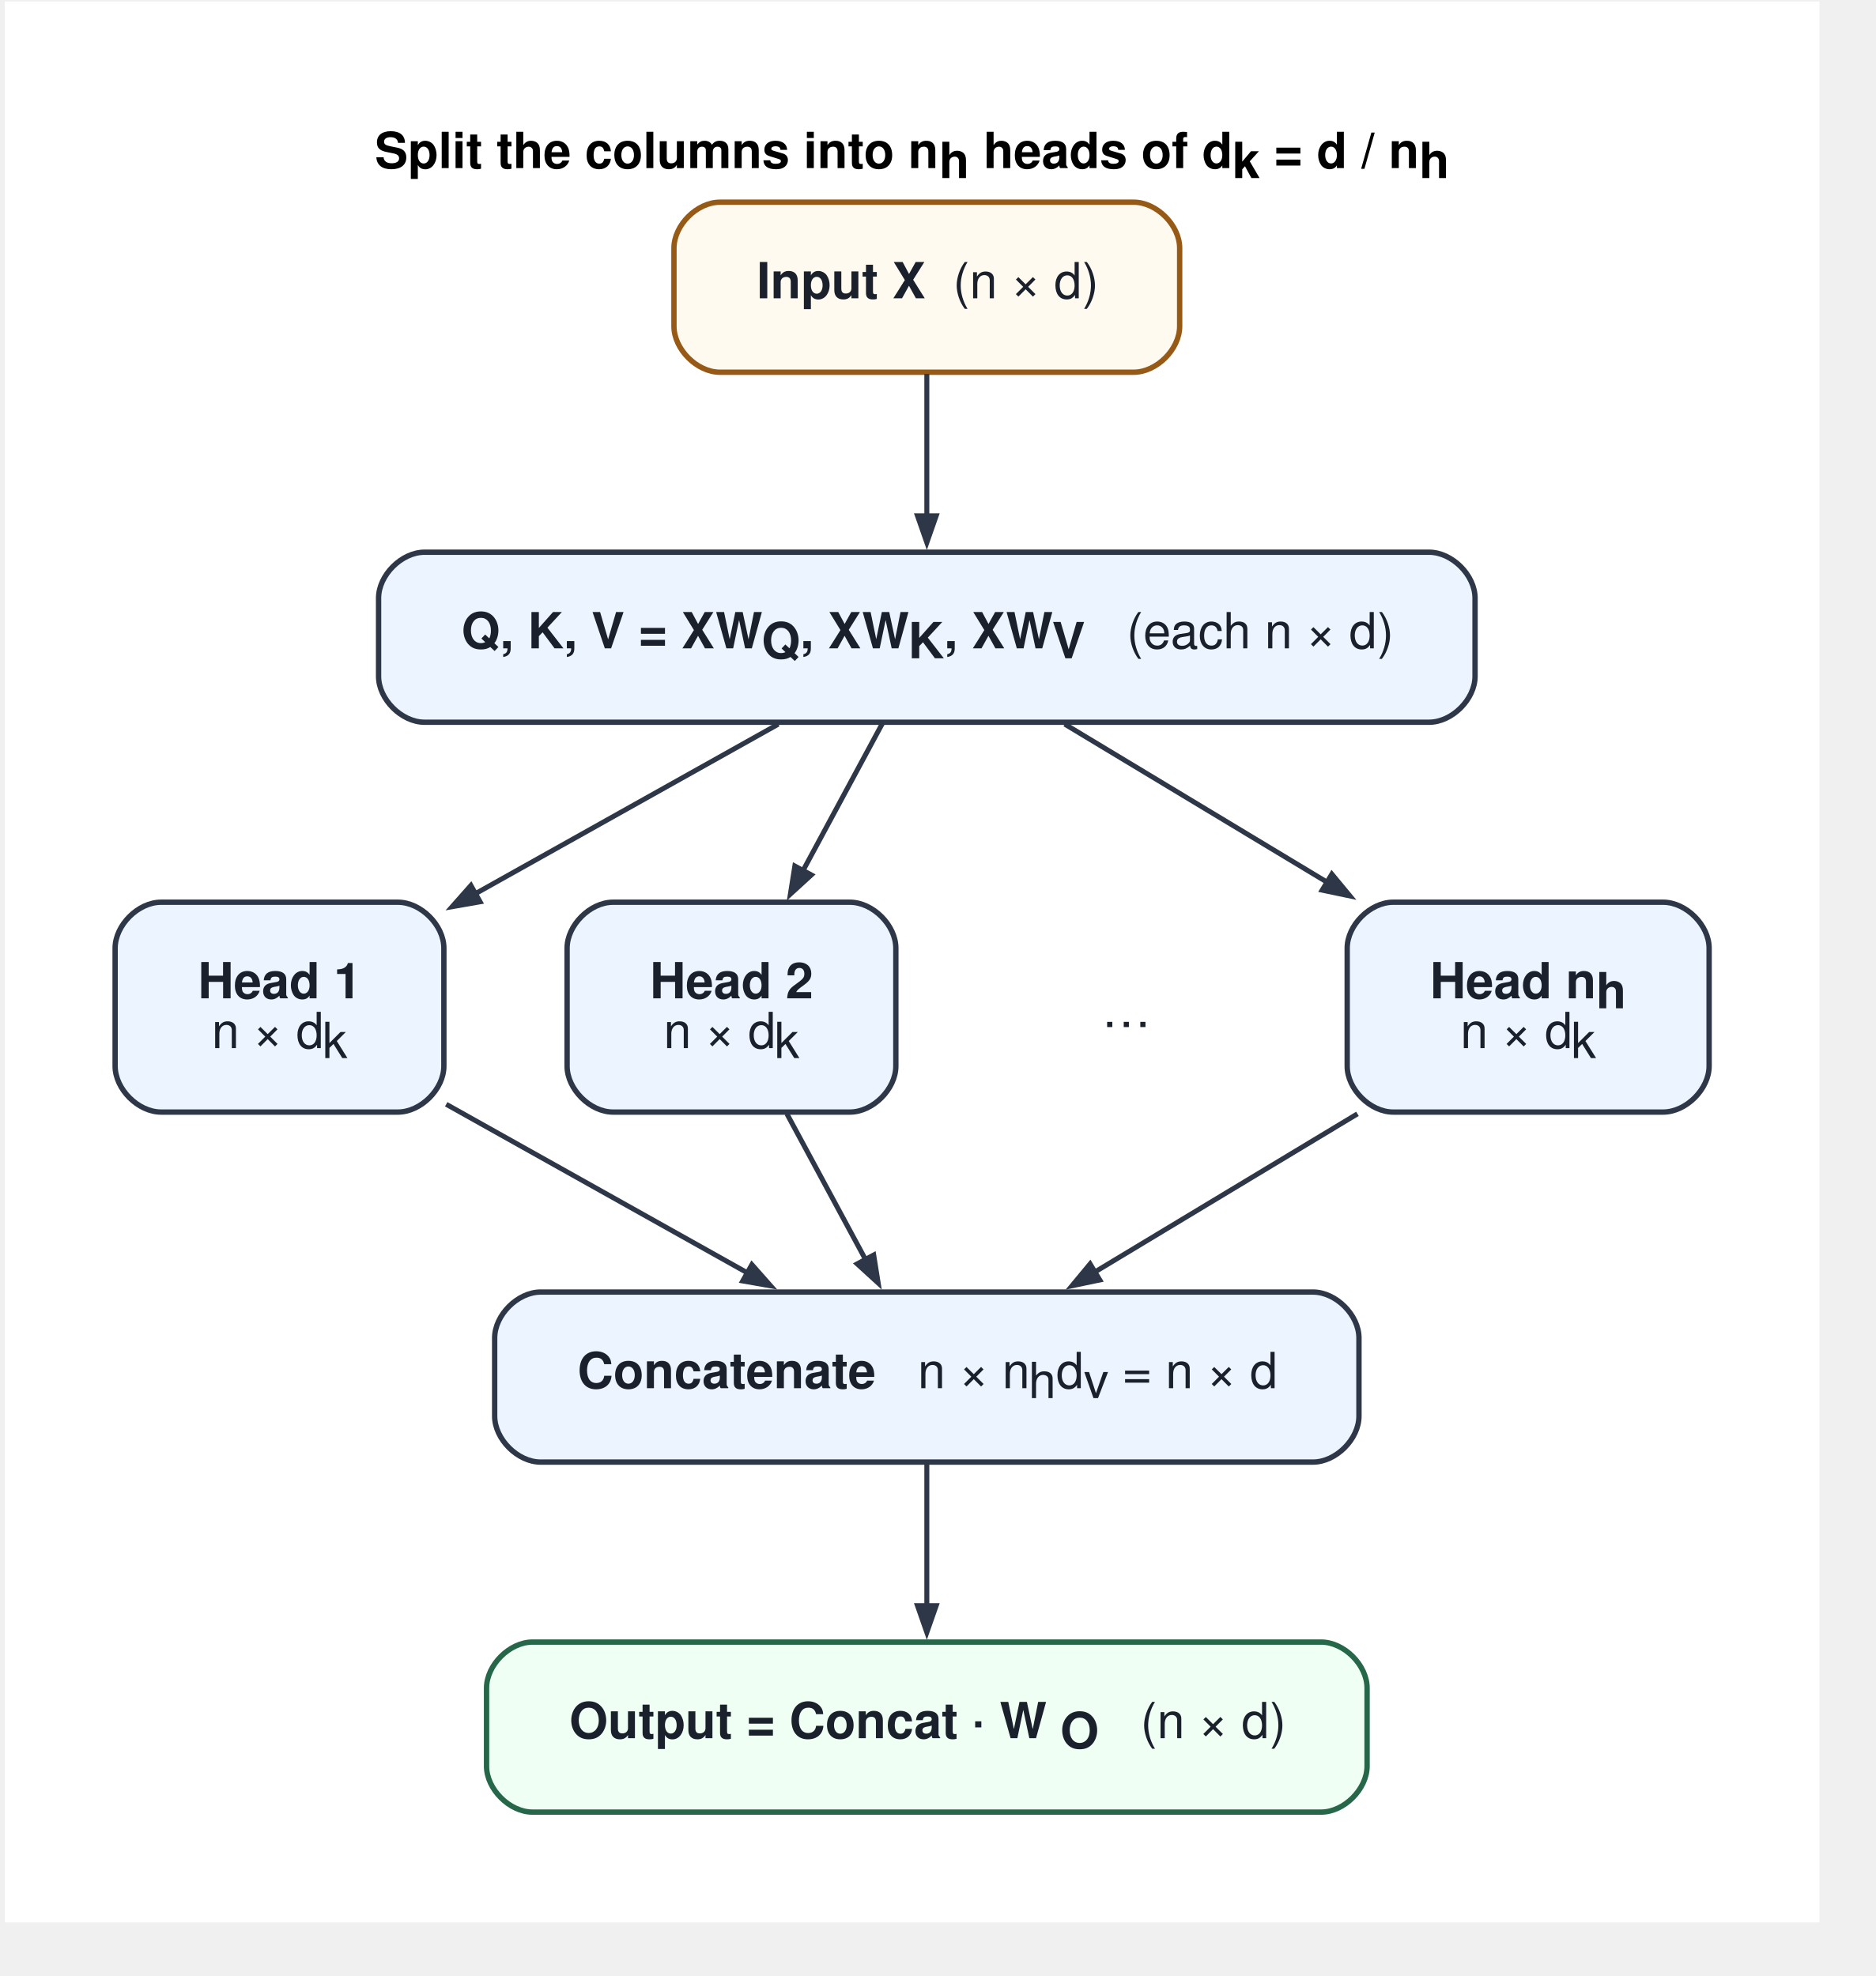
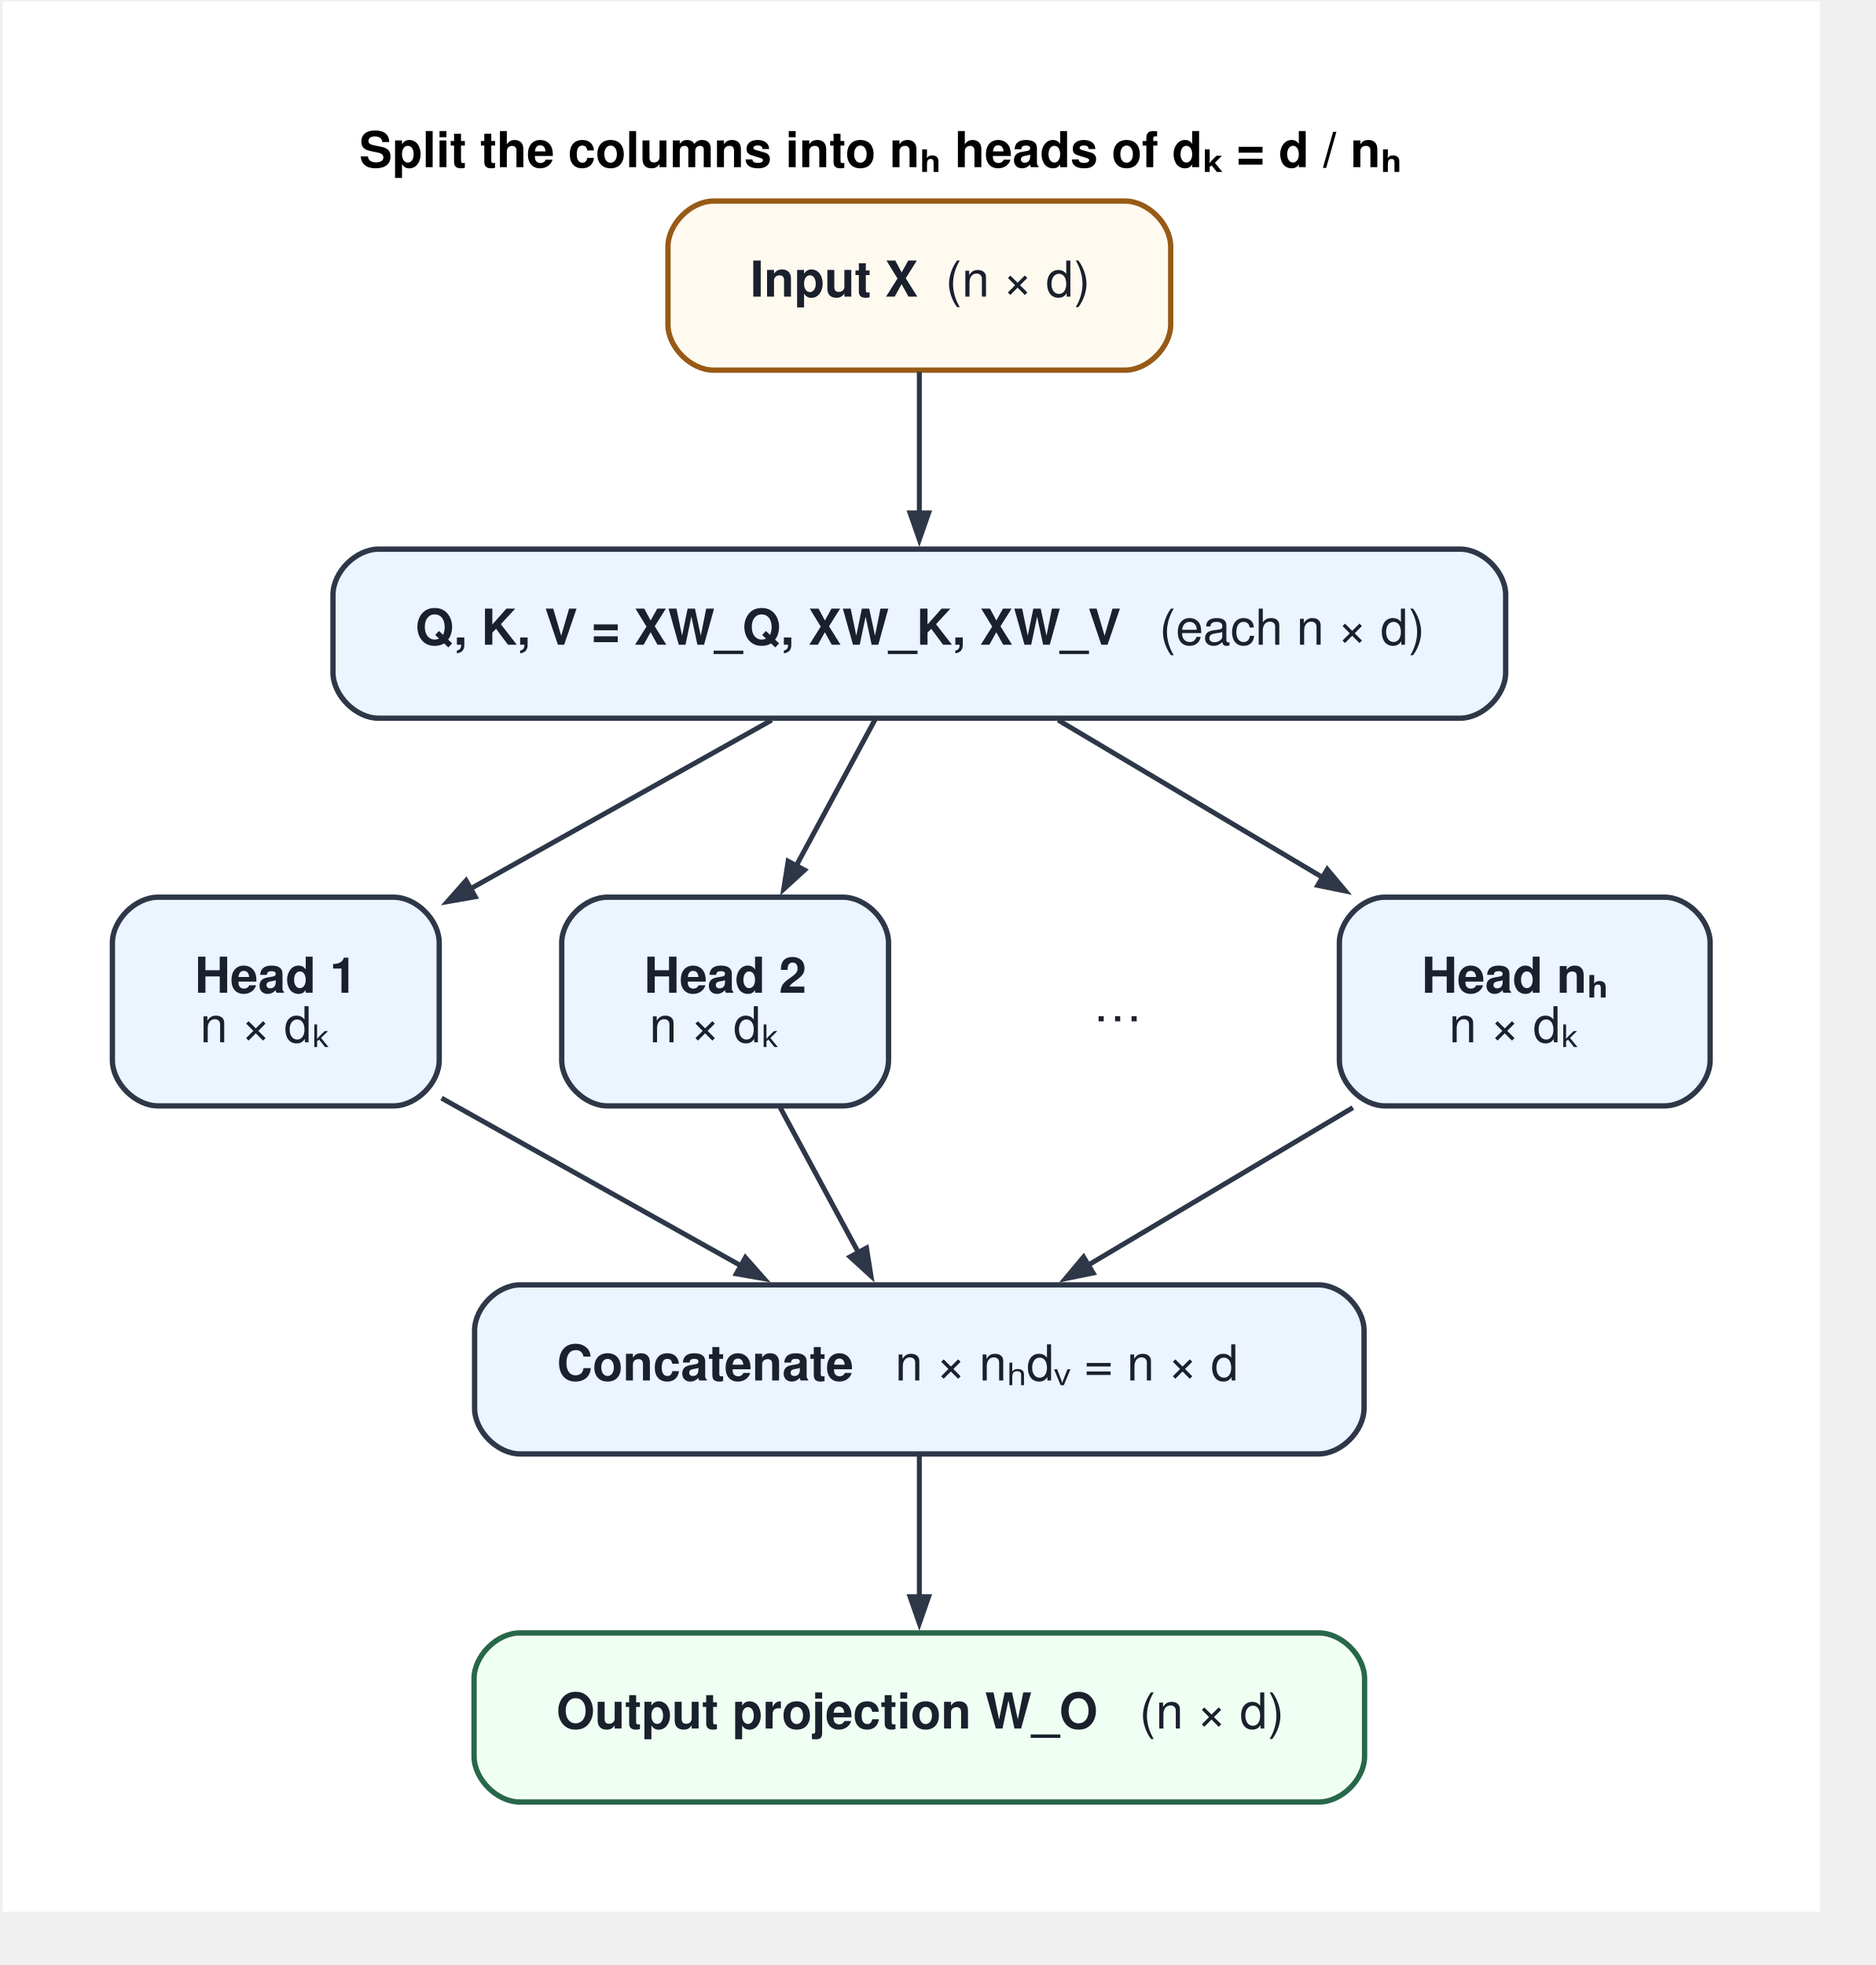
- <svg xmlns="http://www.w3.org/2000/svg" width="503" height="530" viewBox="14.00 14.00 488.00 516.00">
+ <svg xmlns="http://www.w3.org/2000/svg" width="506" height="530" viewBox="14.00 14.00 492.00 516.00">
  <g id="graph0" class="graph" transform="scale(1 1) rotate(0) translate(43.2 487.2)">
-     <polygon fill="#ffffff" stroke="none" points="-28.8,28.8 -28.8,-472.8 444.96,-472.8 444.96,28.8 -28.8,28.8" />
-     <text xml:space="preserve" text-anchor="start" x="67.78" y="-429.3" font-family="Helvetica,sans-Serif" font-weight="bold" font-size="13.00">Split the columns into n</text>
-     <text xml:space="preserve" text-anchor="start" x="215.11" y="-429.3" font-family="Helvetica,sans-Serif" font-weight="bold" baseline-shift="sub" font-size="13.00">h</text>
-     <text xml:space="preserve" text-anchor="start" x="223.05" y="-429.3" font-family="Helvetica,sans-Serif" font-weight="bold" font-size="13.00"> heads of d</text>
-     <text xml:space="preserve" text-anchor="start" x="291.67" y="-429.3" font-family="Helvetica,sans-Serif" font-weight="bold" baseline-shift="sub" font-size="13.00">k</text>
-     <text xml:space="preserve" text-anchor="start" x="298.9" y="-429.3" font-family="Helvetica,sans-Serif" font-weight="bold" font-size="13.00"> = d / n</text>
-     <text xml:space="preserve" text-anchor="start" x="340.43" y="-429.3" font-family="Helvetica,sans-Serif" font-weight="bold" baseline-shift="sub" font-size="13.00">h</text>
+     <polygon fill="#ffffff" stroke="none" points="-28.8,28.8 -28.8,-472.8 448.4,-472.8 448.4,28.8 -28.8,28.8" />
+     <text xml:space="preserve" text-anchor="start" x="64.81" y="-429.3" font-family="Helvetica,sans-Serif" font-weight="bold" font-size="13.00">Split the columns into nₕ heads of dₖ = d / nₕ</text>
    <g id="node1" class="node">
      <path fill="#fffaf0" stroke="#975a16" stroke-width="1.4" d="M265.93,-420.4C265.93,-420.4 157.9,-420.4 157.9,-420.4 151.9,-420.4 145.9,-414.4 145.9,-408.4 145.9,-408.4 145.9,-388 145.9,-388 145.9,-382 151.9,-376 157.9,-376 157.9,-376 265.93,-376 265.93,-376 271.93,-376 277.93,-382 277.93,-388 277.93,-388 277.93,-408.4 277.93,-408.4 277.93,-414.4 271.93,-420.4 265.93,-420.4" />
      <text xml:space="preserve" text-anchor="start" x="167.5" y="-395.3" font-family="Helvetica,sans-Serif" font-weight="bold" font-size="13.00" fill="#1a202c">Input X</text>
      <text xml:space="preserve" text-anchor="start" x="211.54" y="-395.3" font-family="Helvetica,sans-Serif" font-size="13.00" fill="#1a202c">  (n × d)</text>
    </g>
    <g id="node2" class="node">
-       <path fill="#ebf4ff" stroke="#2d3748" stroke-width="1.4" d="M343.05,-329C343.05,-329 80.78,-329 80.78,-329 74.78,-329 68.78,-323 68.78,-317 68.78,-317 68.78,-296.6 68.78,-296.6 68.78,-290.6 74.78,-284.6 80.78,-284.6 80.78,-284.6 343.05,-284.6 343.05,-284.6 349.05,-284.6 355.05,-290.6 355.05,-296.6 355.05,-296.6 355.05,-317 355.05,-317 355.05,-323 349.05,-329 343.05,-329" />
-       <text xml:space="preserve" text-anchor="start" x="90.38" y="-303.9" font-family="Helvetica,sans-Serif" font-weight="bold" font-size="13.00" fill="#1a202c">Q, K, V = XW</text>
-       <text xml:space="preserve" text-anchor="start" x="168.75" y="-303.9" font-family="Helvetica,sans-Serif" font-weight="bold" baseline-shift="sub" font-size="13.00" fill="#1a202c">Q</text>
-       <text xml:space="preserve" text-anchor="start" x="178.86" y="-303.9" font-family="Helvetica,sans-Serif" font-weight="bold" font-size="13.00" fill="#1a202c">, XW</text>
-       <text xml:space="preserve" text-anchor="start" x="207.03" y="-303.9" font-family="Helvetica,sans-Serif" font-weight="bold" baseline-shift="sub" font-size="13.00" fill="#1a202c">K</text>
-       <text xml:space="preserve" text-anchor="start" x="216.42" y="-303.9" font-family="Helvetica,sans-Serif" font-weight="bold" font-size="13.00" fill="#1a202c">, XW</text>
-       <text xml:space="preserve" text-anchor="start" x="244.58" y="-303.9" font-family="Helvetica,sans-Serif" font-weight="bold" baseline-shift="sub" font-size="13.00" fill="#1a202c">V</text>
-       <text xml:space="preserve" text-anchor="start" x="253.25" y="-303.9" font-family="Helvetica,sans-Serif" font-size="13.00" fill="#1a202c">   (each n × d)</text>
+       <path fill="#ebf4ff" stroke="#2d3748" stroke-width="1.4" d="M353.9,-329C353.9,-329 69.93,-329 69.93,-329 63.93,-329 57.93,-323 57.93,-317 57.93,-317 57.93,-296.6 57.93,-296.6 57.93,-290.6 63.93,-284.6 69.93,-284.6 69.93,-284.6 353.9,-284.6 353.9,-284.6 359.9,-284.6 365.9,-290.6 365.9,-296.6 365.9,-296.6 365.9,-317 365.9,-317 365.9,-323 359.9,-329 353.9,-329" />
+       <text xml:space="preserve" text-anchor="start" x="79.53" y="-303.9" font-family="Helvetica,sans-Serif" font-weight="bold" font-size="13.00" fill="#1a202c">Q, K, V = XW_Q, XW_K, XW_V</text>
+       <text xml:space="preserve" text-anchor="start" x="264.1" y="-303.9" font-family="Helvetica,sans-Serif" font-size="13.00" fill="#1a202c">   (each n × d)</text>
    </g>
    <g id="edge9" class="edge">
      <path fill="none" stroke="#2d3748" stroke-width="1.3" d="M211.92,-375.56C211.92,-364.44 211.92,-350.7 211.92,-338.51" />
      <polygon fill="#2d3748" stroke="#2d3748" stroke-width="1.3" points="214.37,-338.52 211.92,-331.52 209.47,-338.52 214.37,-338.52" />
    </g>
    <g id="node3" class="node">
      <path fill="#ebf4ff" stroke="#2d3748" stroke-width="1.4" d="M73.83,-237.6C73.83,-237.6 12,-237.6 12,-237.6 6,-237.6 0,-231.6 0,-225.6 0,-225.6 0,-194.8 0,-194.8 0,-188.8 6,-182.8 12,-182.8 12,-182.8 73.83,-182.8 73.83,-182.8 79.83,-182.8 85.83,-188.8 85.83,-194.8 85.83,-194.8 85.83,-225.6 85.83,-225.6 85.83,-231.6 79.83,-237.6 73.83,-237.6" />
      <text xml:space="preserve" text-anchor="start" x="21.6" y="-212.5" font-family="Helvetica,sans-Serif" font-weight="bold" font-size="13.00" fill="#1a202c">Head 1</text>
-       <text xml:space="preserve" text-anchor="start" x="25.21" y="-199.5" font-family="Helvetica,sans-Serif" font-size="13.00" fill="#1a202c">n × d</text>
-       <text xml:space="preserve" text-anchor="start" x="54.12" y="-199.5" font-family="Helvetica,sans-Serif" baseline-shift="sub" font-size="13.00" fill="#1a202c">k</text>
+       <text xml:space="preserve" text-anchor="start" x="23.04" y="-199.5" font-family="Helvetica,sans-Serif" font-size="13.00" fill="#1a202c">n × dₖ</text>
    </g>
    <g id="edge1" class="edge">
      <path fill="none" stroke="#2d3748" stroke-width="1.3" d="M173.14,-284.1C149.65,-270.95 119.41,-254.02 93.99,-239.79" />
      <polygon fill="#2d3748" stroke="#2d3748" stroke-width="1.3" points="95.29,-237.71 87.98,-236.43 92.89,-241.98 95.29,-237.71" />
    </g>
    <g id="node4" class="node">
      <path fill="#ebf4ff" stroke="#2d3748" stroke-width="1.4" d="M191.83,-237.6C191.83,-237.6 130,-237.6 130,-237.6 124,-237.6 118,-231.6 118,-225.6 118,-225.6 118,-194.8 118,-194.8 118,-188.8 124,-182.8 130,-182.8 130,-182.8 191.83,-182.8 191.83,-182.8 197.83,-182.8 203.83,-188.8 203.83,-194.8 203.83,-194.8 203.83,-225.6 203.83,-225.6 203.83,-231.6 197.83,-237.6 191.83,-237.6" />
      <text xml:space="preserve" text-anchor="start" x="139.6" y="-212.5" font-family="Helvetica,sans-Serif" font-weight="bold" font-size="13.00" fill="#1a202c">Head 2</text>
-       <text xml:space="preserve" text-anchor="start" x="143.21" y="-199.5" font-family="Helvetica,sans-Serif" font-size="13.00" fill="#1a202c">n × d</text>
-       <text xml:space="preserve" text-anchor="start" x="172.12" y="-199.5" font-family="Helvetica,sans-Serif" baseline-shift="sub" font-size="13.00" fill="#1a202c">k</text>
+       <text xml:space="preserve" text-anchor="start" x="141.04" y="-199.5" font-family="Helvetica,sans-Serif" font-size="13.00" fill="#1a202c">n × dₖ</text>
    </g>
    <g id="edge3" class="edge">
      <path fill="none" stroke="#2d3748" stroke-width="1.3" d="M200.34,-284.33C194.21,-272.96 186.53,-258.71 179.57,-245.81" />
      <polygon fill="#2d3748" stroke="#2d3748" stroke-width="1.3" points="181.77,-244.73 176.3,-239.73 177.46,-247.05 181.77,-244.73" />
    </g>
    <g id="node5" class="node">
      <path fill="white" stroke="#2d3748" stroke-width="0" d="M277.93,-232.4C277.93,-232.4 247.9,-232.4 247.9,-232.4 241.9,-232.4 235.9,-226.4 235.9,-220.4 235.9,-220.4 235.9,-200 235.9,-200 235.9,-194 241.9,-188 247.9,-188 247.9,-188 277.93,-188 277.93,-188 283.93,-188 289.93,-194 289.93,-200 289.93,-200 289.93,-220.4 289.93,-220.4 289.93,-226.4 283.93,-232.4 277.93,-232.4" />
      <text xml:space="preserve" text-anchor="start" x="257.5" y="-205" font-family="Helvetica,sans-Serif" font-size="13.00" fill="#1a202c">…</text>
    </g>
    <g id="node6" class="node">
-       <path fill="#ebf4ff" stroke="#2d3748" stroke-width="1.4" d="M404.16,-237.6C404.16,-237.6 333.67,-237.6 333.67,-237.6 327.67,-237.6 321.67,-231.6 321.67,-225.6 321.67,-225.6 321.67,-194.8 321.67,-194.8 321.67,-188.8 327.67,-182.8 333.67,-182.8 333.67,-182.8 404.16,-182.8 404.16,-182.8 410.16,-182.8 416.16,-188.8 416.16,-194.8 416.16,-194.8 416.16,-225.6 416.16,-225.6 416.16,-231.6 410.16,-237.6 404.16,-237.6" />
-       <text xml:space="preserve" text-anchor="start" x="343.27" y="-212.5" font-family="Helvetica,sans-Serif" font-weight="bold" font-size="13.00" fill="#1a202c">Head n</text>
-       <text xml:space="preserve" text-anchor="start" x="386.62" y="-212.5" font-family="Helvetica,sans-Serif" font-weight="bold" baseline-shift="sub" font-size="13.00" fill="#1a202c">h</text>
-       <text xml:space="preserve" text-anchor="start" x="351.21" y="-199.5" font-family="Helvetica,sans-Serif" font-size="13.00" fill="#1a202c">n × d</text>
-       <text xml:space="preserve" text-anchor="start" x="380.12" y="-199.5" font-family="Helvetica,sans-Serif" baseline-shift="sub" font-size="13.00" fill="#1a202c">k</text>
+       <path fill="#ebf4ff" stroke="#2d3748" stroke-width="1.4" d="M407.6,-237.6C407.6,-237.6 334.23,-237.6 334.23,-237.6 328.23,-237.6 322.23,-231.6 322.23,-225.6 322.23,-225.6 322.23,-194.8 322.23,-194.8 322.23,-188.8 328.23,-182.8 334.23,-182.8 334.23,-182.8 407.6,-182.8 407.6,-182.8 413.6,-182.8 419.6,-188.8 419.6,-194.8 419.6,-194.8 419.6,-225.6 419.6,-225.6 419.6,-231.6 413.6,-237.6 407.6,-237.6" />
+       <text xml:space="preserve" text-anchor="start" x="343.83" y="-212.5" font-family="Helvetica,sans-Serif" font-weight="bold" font-size="13.00" fill="#1a202c">Head nₕ</text>
+       <text xml:space="preserve" text-anchor="start" x="351.04" y="-199.5" font-family="Helvetica,sans-Serif" font-size="13.00" fill="#1a202c">n × dₖ</text>
    </g>
    <g id="edge5" class="edge">
-       <path fill="none" stroke="#2d3748" stroke-width="1.3" d="M247.93,-284.1C268.27,-271.84 294.04,-256.31 316.57,-242.74" />
-       <polygon fill="#2d3748" stroke="#2d3748" stroke-width="1.3" points="317.66,-244.94 322.39,-239.23 315.13,-240.75 317.66,-244.94" />
+       <path fill="none" stroke="#2d3748" stroke-width="1.3" d="M248.39,-284.1C268.99,-271.84 295.09,-256.31 317.91,-242.74" />
+       <polygon fill="#2d3748" stroke="#2d3748" stroke-width="1.3" points="319.05,-244.91 323.82,-239.22 316.55,-240.7 319.05,-244.91" />
    </g>
    <g id="node7" class="node">
-       <path fill="#ebf4ff" stroke="#2d3748" stroke-width="1.4" d="M312.74,-135.8C312.74,-135.8 111.09,-135.8 111.09,-135.8 105.09,-135.8 99.09,-129.8 99.09,-123.8 99.09,-123.8 99.09,-103.4 99.09,-103.4 99.09,-97.4 105.09,-91.4 111.09,-91.4 111.09,-91.4 312.74,-91.4 312.74,-91.4 318.74,-91.4 324.74,-97.4 324.74,-103.4 324.74,-103.4 324.74,-123.8 324.74,-123.8 324.74,-129.8 318.74,-135.8 312.74,-135.8" />
-       <text xml:space="preserve" text-anchor="start" x="120.69" y="-110.7" font-family="Helvetica,sans-Serif" font-weight="bold" font-size="13.00" fill="#1a202c">Concatenate</text>
-       <text xml:space="preserve" text-anchor="start" x="198.71" y="-110.7" font-family="Helvetica,sans-Serif" font-size="13.00" fill="#1a202c">   n × n</text>
-       <text xml:space="preserve" text-anchor="start" x="238.45" y="-110.7" font-family="Helvetica,sans-Serif" baseline-shift="sub" font-size="13.00" fill="#1a202c">h</text>
-       <text xml:space="preserve" text-anchor="start" x="245.68" y="-110.7" font-family="Helvetica,sans-Serif" font-size="13.00" fill="#1a202c">d</text>
-       <text xml:space="preserve" text-anchor="start" x="252.91" y="-110.7" font-family="Helvetica,sans-Serif" baseline-shift="sub" font-size="13.00" fill="#1a202c">v</text>
-       <text xml:space="preserve" text-anchor="start" x="259.41" y="-110.7" font-family="Helvetica,sans-Serif" font-size="13.00" fill="#1a202c"> = n × d</text>
+       <path fill="#ebf4ff" stroke="#2d3748" stroke-width="1.4" d="M316.71,-135.8C316.71,-135.8 107.12,-135.8 107.12,-135.8 101.12,-135.8 95.12,-129.8 95.12,-123.8 95.12,-123.8 95.12,-103.4 95.12,-103.4 95.12,-97.4 101.12,-91.4 107.12,-91.4 107.12,-91.4 316.71,-91.4 316.71,-91.4 322.71,-91.4 328.71,-97.4 328.71,-103.4 328.71,-103.4 328.71,-123.8 328.71,-123.8 328.71,-129.8 322.71,-135.8 316.71,-135.8" />
+       <text xml:space="preserve" text-anchor="start" x="116.72" y="-110.7" font-family="Helvetica,sans-Serif" font-weight="bold" font-size="13.00" fill="#1a202c">Concatenate</text>
+       <text xml:space="preserve" text-anchor="start" x="194.74" y="-110.7" font-family="Helvetica,sans-Serif" font-size="13.00" fill="#1a202c">   n × nₕdᵥ = n × d</text>
    </g>
    <g id="edge2" class="edge">
      <path fill="none" stroke="#2d3748" stroke-width="1.3" d="M86.44,-184.84C110.53,-171.35 140.49,-154.58 165.09,-140.81" />
      <polygon fill="#2d3748" stroke="#2d3748" stroke-width="1.3" points="166.24,-142.97 171.15,-137.42 163.85,-138.7 166.24,-142.97" />
    </g>
    <g id="edge4" class="edge">
      <path fill="none" stroke="#2d3748" stroke-width="1.3" d="M175.39,-182.34C181.82,-170.43 189.4,-156.36 195.99,-144.15" />
      <polygon fill="#2d3748" stroke="#2d3748" stroke-width="1.3" points="198.05,-145.48 199.22,-138.16 193.74,-143.16 198.05,-145.48" />
    </g>
    <g id="edge6" class="edge">
-       <path fill="none" stroke="#2d3748" stroke-width="1.3" d="M324.35,-182.34C302.87,-169.4 277.2,-153.93 255.81,-141.05" />
-       <polygon fill="#2d3748" stroke="#2d3748" stroke-width="1.3" points="257.08,-138.96 249.82,-137.44 254.55,-143.15 257.08,-138.96" />
+       <path fill="none" stroke="#2d3748" stroke-width="1.3" d="M325.78,-182.34C303.93,-169.35 277.8,-153.8 256.08,-140.88" />
+       <polygon fill="#2d3748" stroke="#2d3748" stroke-width="1.3" points="257.56,-138.91 250.29,-137.43 255.05,-143.12 257.56,-138.91" />
    </g>
    <g id="node8" class="node">
-       <path fill="#f0fff4" stroke="#276749" stroke-width="1.4" d="M314.86,-44.4C314.86,-44.4 108.97,-44.4 108.97,-44.4 102.97,-44.4 96.97,-38.4 96.97,-32.4 96.97,-32.4 96.97,-12 96.97,-12 96.97,-6 102.97,0 108.97,0 108.97,0 314.86,0 314.86,0 320.86,0 326.86,-6 326.86,-12 326.86,-12 326.86,-32.4 326.86,-32.4 326.86,-38.4 320.86,-44.4 314.86,-44.4" />
-       <text xml:space="preserve" text-anchor="start" x="118.57" y="-19.3" font-family="Helvetica,sans-Serif" font-weight="bold" font-size="13.00" fill="#1a202c">Output = Concat · W</text>
-       <text xml:space="preserve" text-anchor="start" x="246.75" y="-19.3" font-family="Helvetica,sans-Serif" font-weight="bold" baseline-shift="sub" font-size="13.00" fill="#1a202c">O</text>
-       <text xml:space="preserve" text-anchor="start" x="256.86" y="-19.3" font-family="Helvetica,sans-Serif" font-size="13.00" fill="#1a202c">   (n × d)</text>
+       <path fill="#f0fff4" stroke="#276749" stroke-width="1.4" d="M316.85,-44.4C316.85,-44.4 106.98,-44.4 106.98,-44.4 100.98,-44.4 94.98,-38.4 94.98,-32.4 94.98,-32.4 94.98,-12 94.98,-12 94.98,-6 100.98,0 106.98,0 106.98,0 316.85,0 316.85,0 322.85,0 328.85,-6 328.85,-12 328.85,-12 328.85,-32.4 328.85,-32.4 328.85,-38.4 322.85,-44.4 316.85,-44.4" />
+       <text xml:space="preserve" text-anchor="start" x="116.58" y="-19.3" font-family="Helvetica,sans-Serif" font-weight="bold" font-size="13.00" fill="#1a202c">Output projection W_O</text>
+       <text xml:space="preserve" text-anchor="start" x="258.85" y="-19.3" font-family="Helvetica,sans-Serif" font-size="13.00" fill="#1a202c">   (n × d)</text>
    </g>
    <g id="edge10" class="edge">
      <path fill="none" stroke="#2d3748" stroke-width="1.3" d="M211.92,-90.96C211.92,-79.84 211.92,-66.1 211.92,-53.91" />
      <polygon fill="#2d3748" stroke="#2d3748" stroke-width="1.3" points="214.37,-53.92 211.92,-46.92 209.47,-53.92 214.37,-53.92" />
    </g>
  </g>
</svg>
